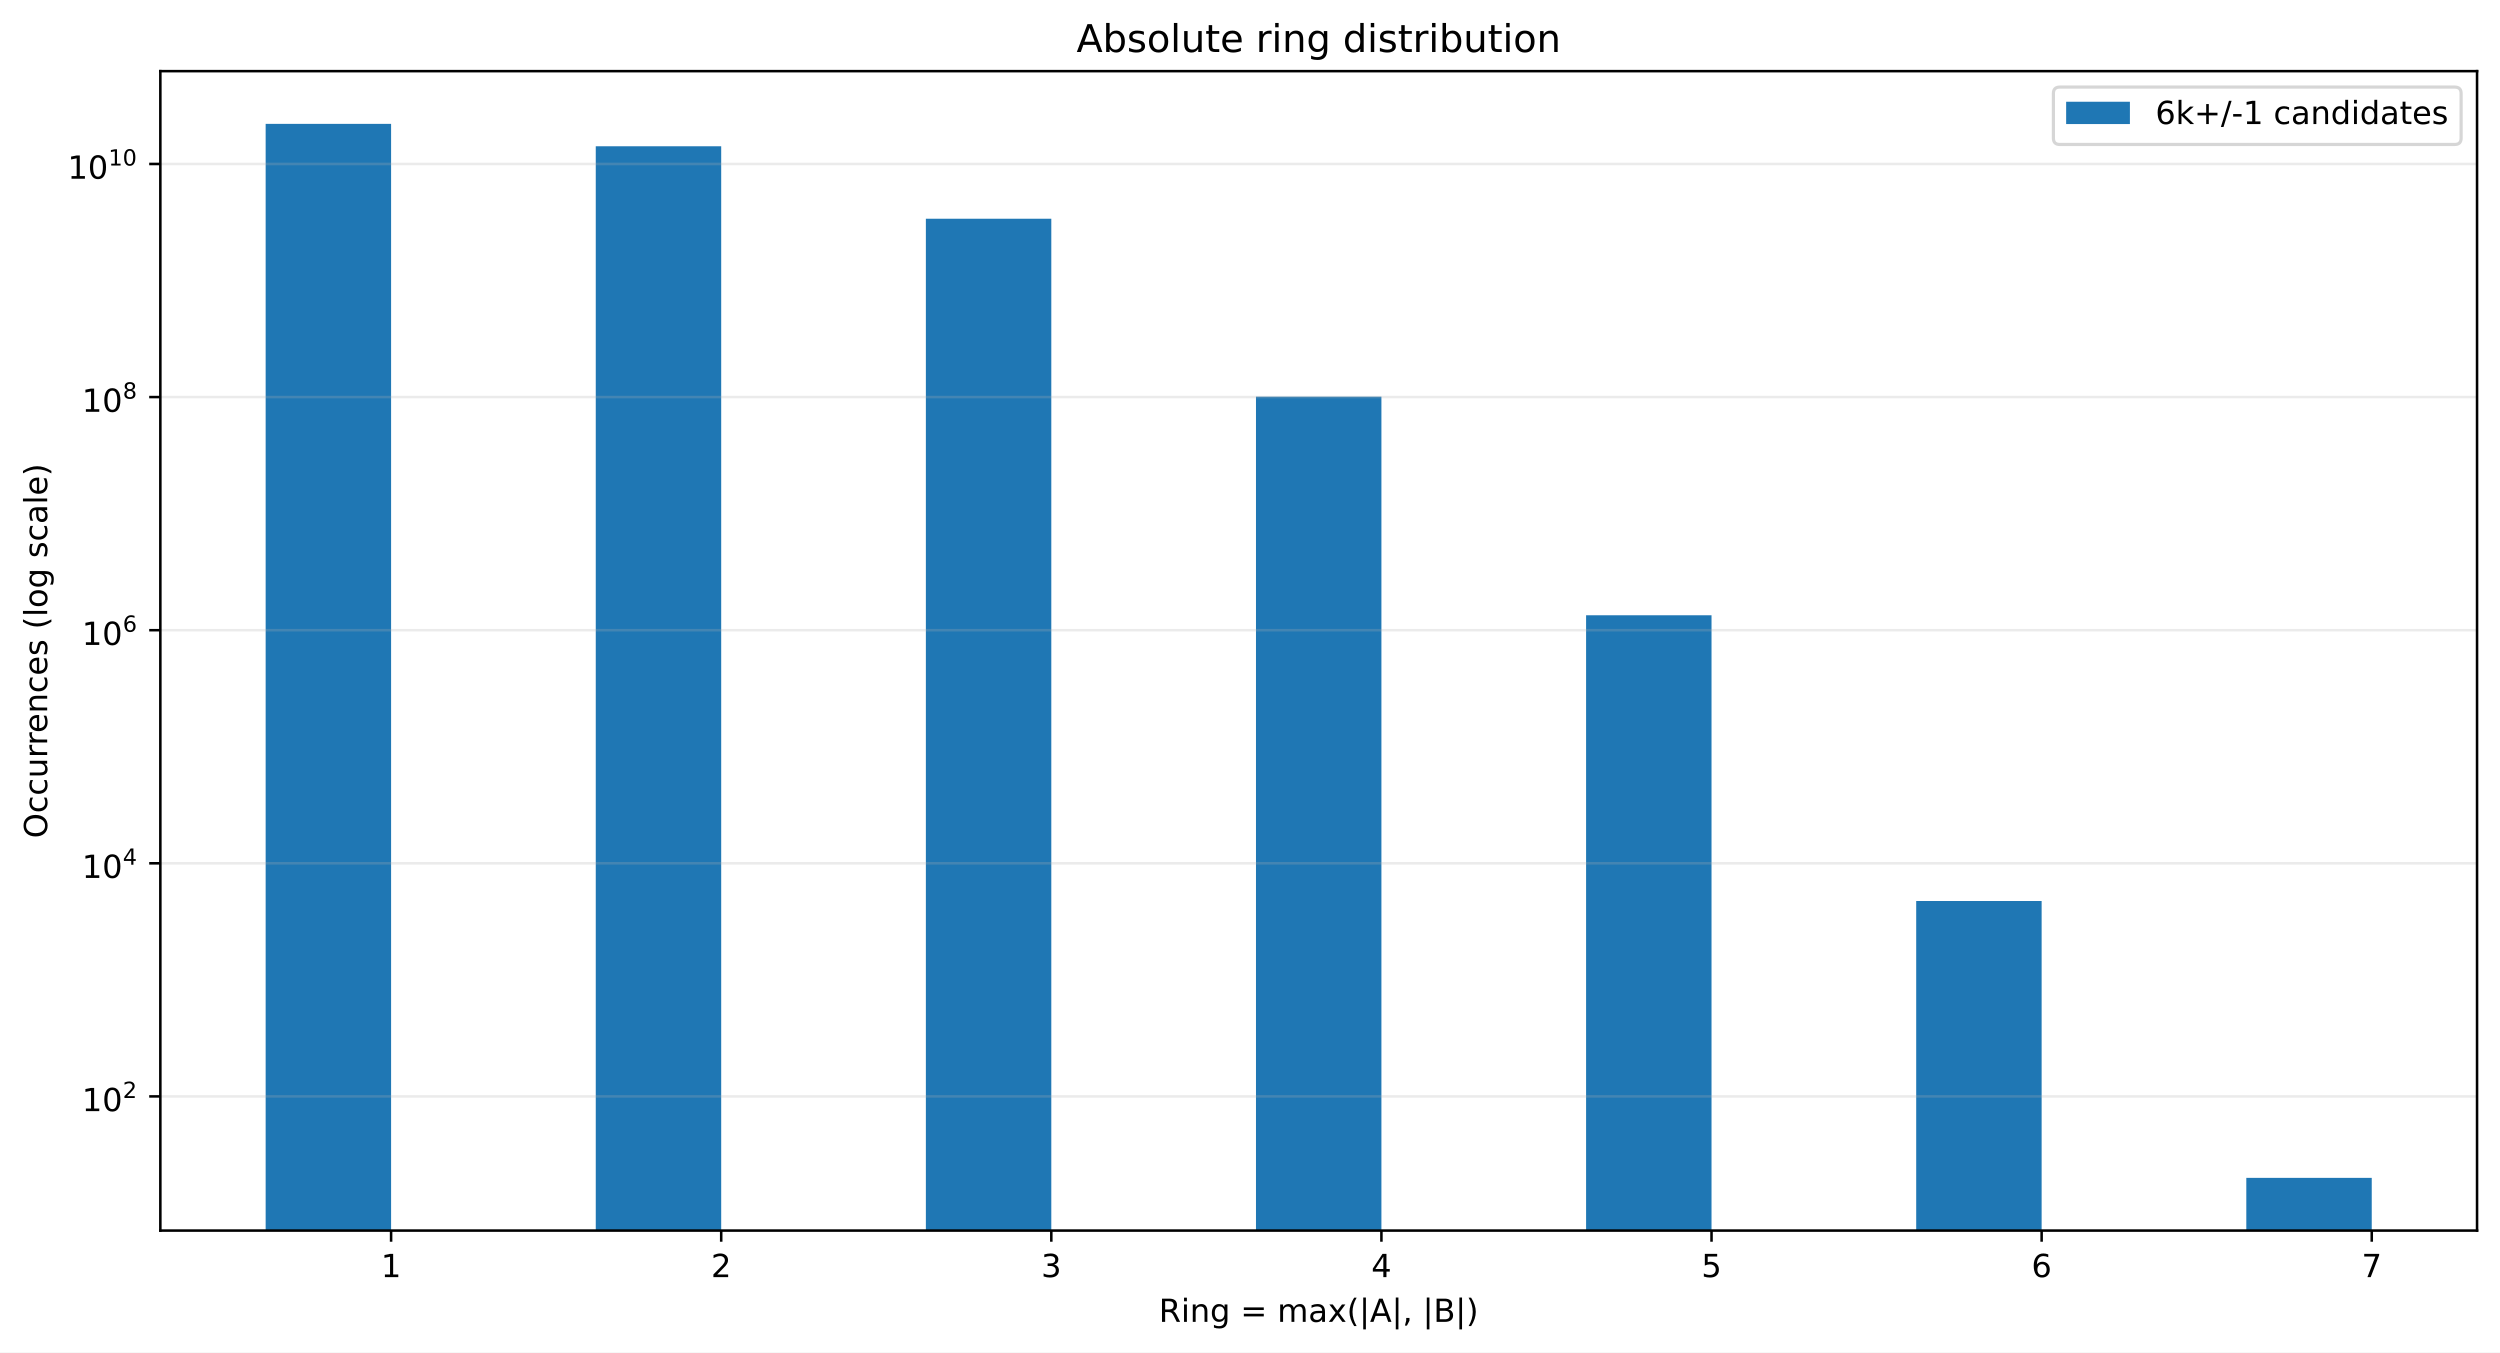
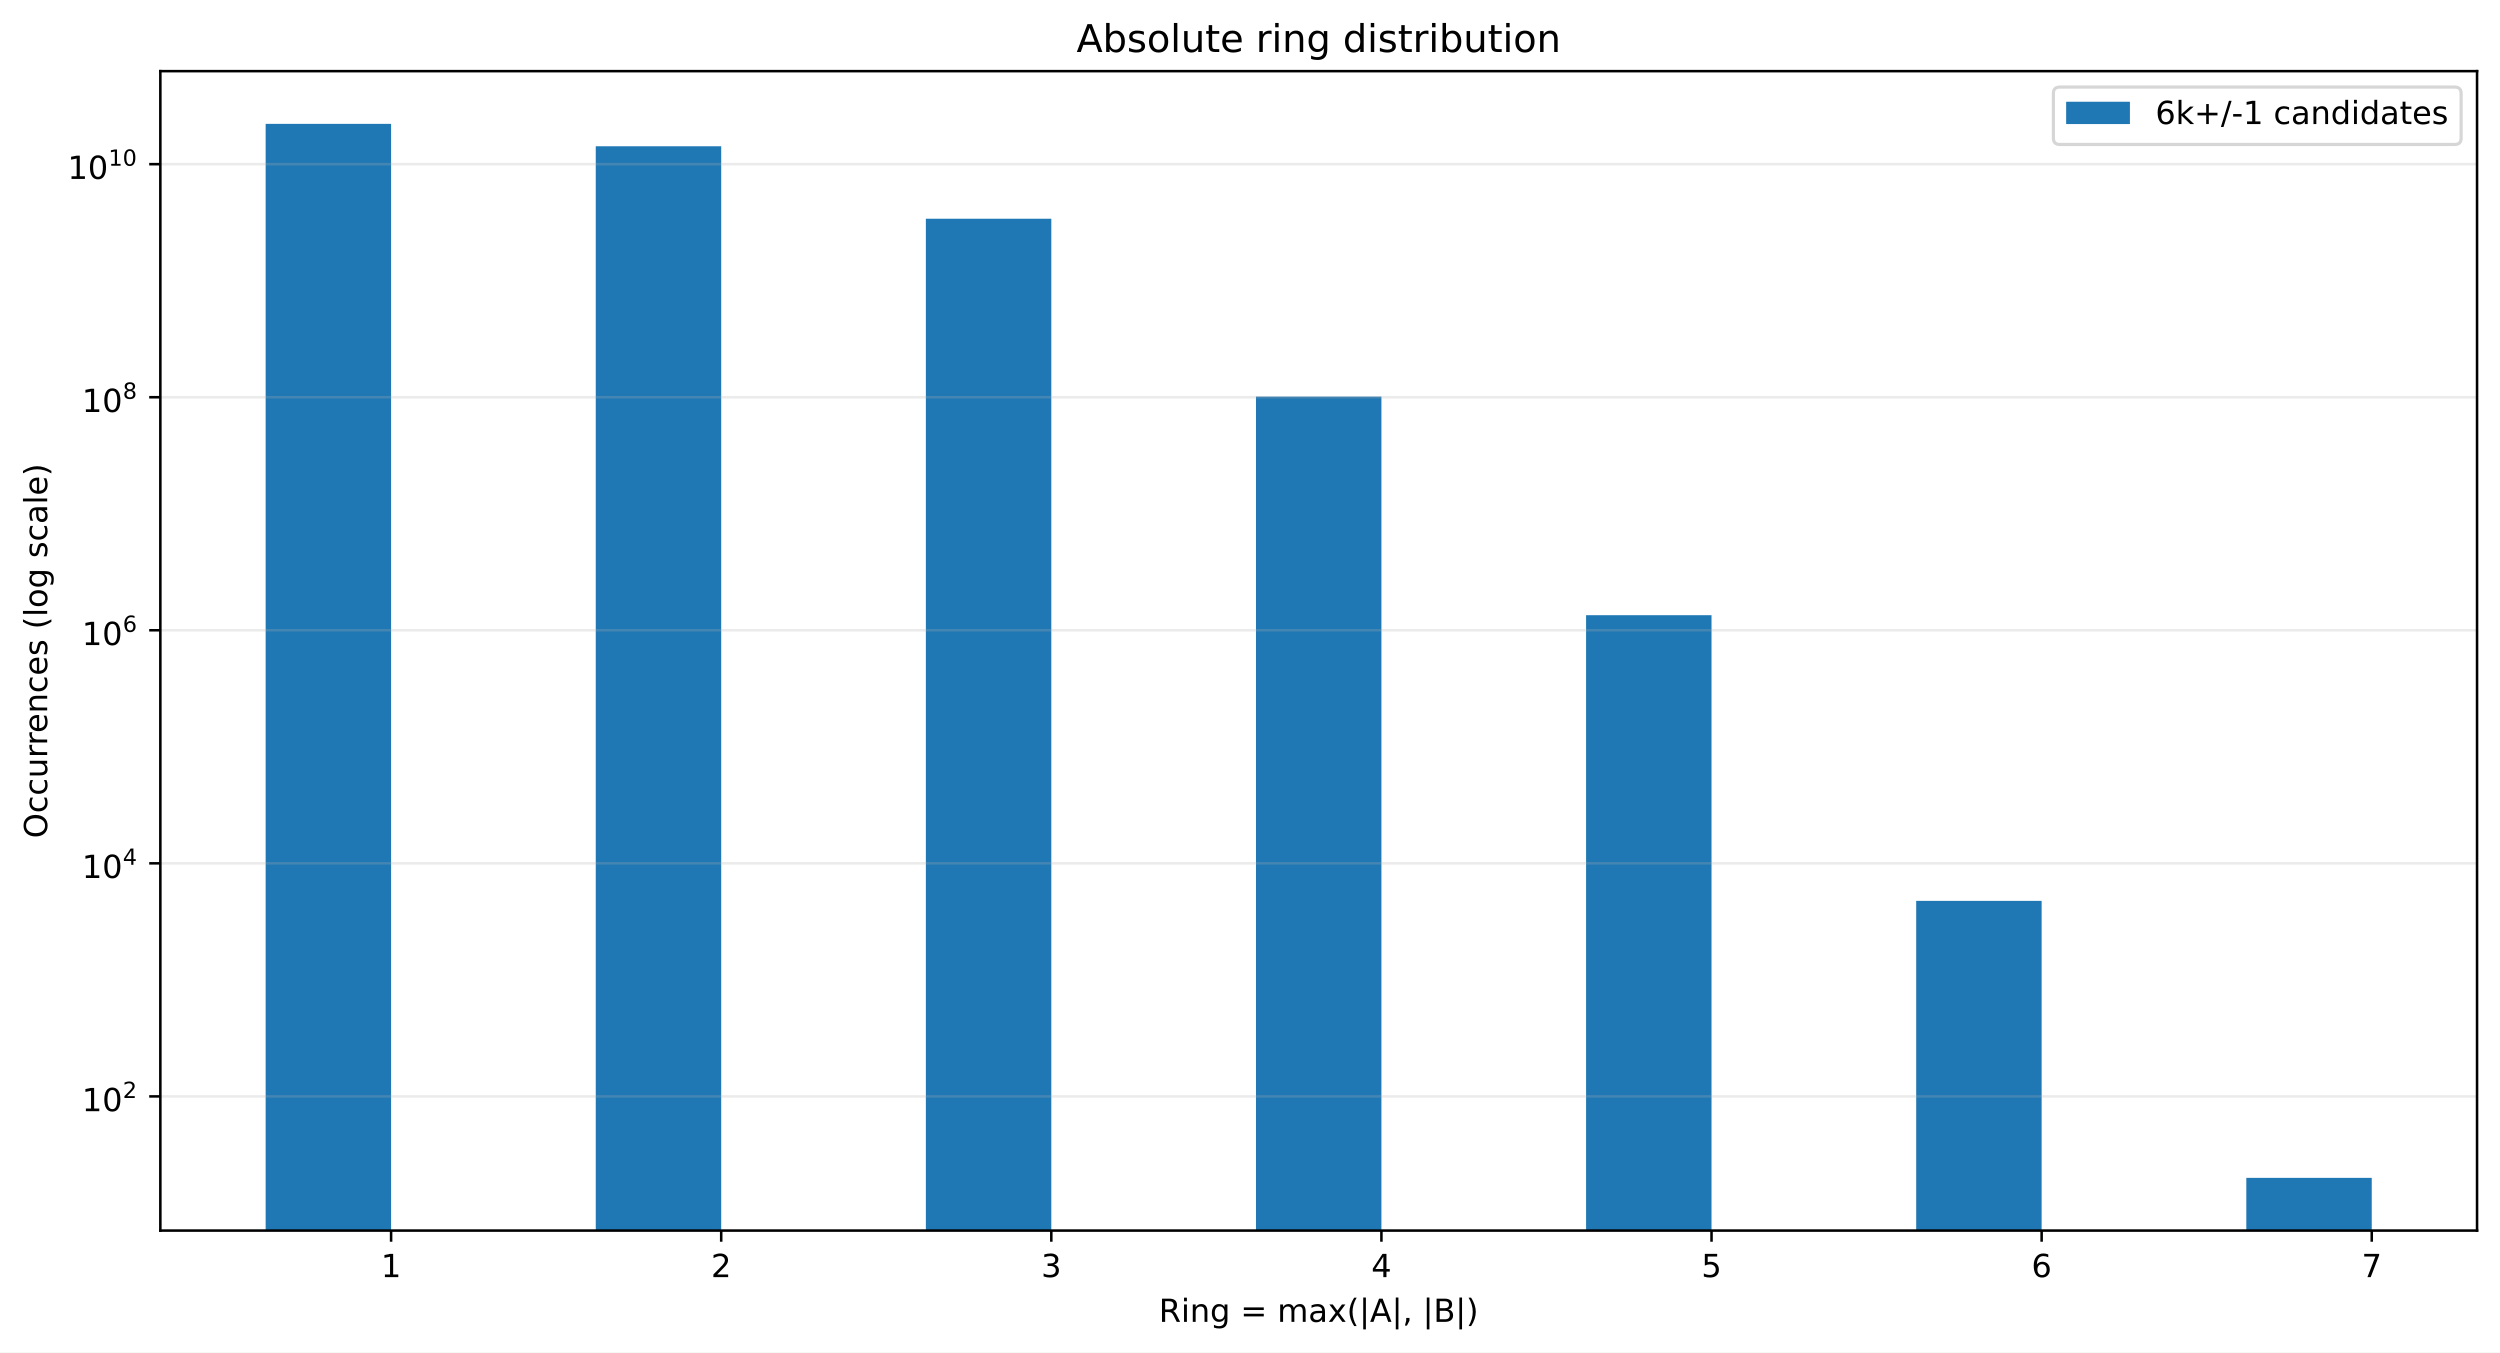
<svg xmlns="http://www.w3.org/2000/svg" xmlns:xlink="http://www.w3.org/1999/xlink" width="784.258pt" height="424.28pt" viewBox="0 0 784.258 424.28" version="1.1">
  <defs>
    <style type="text/css">*{stroke-linejoin: round; stroke-linecap: butt}</style>
  </defs>
  <g id="figure_1">
    <g id="patch_1">
      <path d="M 0 424.28  L 784.258 424.28  L 784.258 0  L 0 0  z " style="fill: #ffffff" />
    </g>
    <g id="axes_1">
      <g id="patch_2">
        <path d="M 50.301 386.036  L 777.058 386.036  L 777.058 22.318  L 50.301 22.318  z " style="fill: #ffffff" />
      </g>
      <g id="patch_3">
-         <path d="M 83.335 36980.617  L 122.687 36980.617  L 122.687 38.851  L 83.335 38.851  z " clip-path="url(#pf71e8b524e)" style="fill: #1f77b4" />
+         <path d="M 83.335 36973.563  L 122.687 36973.563  L 122.687 38.851  L 83.335 38.851  z " clip-path="url(#pd4659d66b7)" style="fill: #1f77b4" />
      </g>
      <g id="patch_4">
-         <path d="M 186.891 36980.617  L 226.243 36980.617  L 226.243 45.889  L 186.891 45.889  z " clip-path="url(#pf71e8b524e)" style="fill: #1f77b4" />
+         <path d="M 186.891 36973.563  L 226.243 36973.563  L 226.243 45.887  L 186.891 45.887  z " clip-path="url(#pd4659d66b7)" style="fill: #1f77b4" />
      </g>
      <g id="patch_5">
-         <path d="M 290.448 36980.617  L 329.799 36980.617  L 329.799 68.62  L 290.448 68.62  z " clip-path="url(#pf71e8b524e)" style="fill: #1f77b4" />
+         <path d="M 290.448 36973.563  L 329.799 36973.563  L 329.799 68.614  L 290.448 68.614  z " clip-path="url(#pd4659d66b7)" style="fill: #1f77b4" />
      </g>
      <g id="patch_6">
-         <path d="M 394.004 36980.617  L 433.355 36980.617  L 433.355 124.435  L 394.004 124.435  z " clip-path="url(#pf71e8b524e)" style="fill: #1f77b4" />
+         <path d="M 394.004 36973.563  L 433.355 36973.563  L 433.355 124.419  L 394.004 124.419  z " clip-path="url(#pd4659d66b7)" style="fill: #1f77b4" />
      </g>
      <g id="patch_7">
-         <path d="M 497.56 36980.617  L 536.912 36980.617  L 536.912 193.012  L 497.56 193.012  z " clip-path="url(#pf71e8b524e)" style="fill: #1f77b4" />
+         <path d="M 497.56 36973.563  L 536.912 36973.563  L 536.912 192.982  L 497.56 192.982  z " clip-path="url(#pd4659d66b7)" style="fill: #1f77b4" />
      </g>
      <g id="patch_8">
-         <path d="M 601.116 36980.617  L 640.468 36980.617  L 640.468 282.651  L 601.116 282.651  z " clip-path="url(#pf71e8b524e)" style="fill: #1f77b4" />
+         <path d="M 601.116 36973.563  L 640.468 36973.563  L 640.468 282.614  L 601.116 282.614  z " clip-path="url(#pd4659d66b7)" style="fill: #1f77b4" />
      </g>
      <g id="patch_9">
-         <path d="M 704.673 36980.617  L 744.024 36980.617  L 744.024 369.503  L 704.673 369.503  z " clip-path="url(#pf71e8b524e)" style="fill: #1f77b4" />
+         <path d="M 704.673 36973.563  L 744.024 36973.563  L 744.024 369.503  L 704.673 369.503  z " clip-path="url(#pd4659d66b7)" style="fill: #1f77b4" />
      </g>
      <g id="matplotlib.axis_1">
        <g id="xtick_1">
          <g id="line2d_1">
            <defs>
-               <path id="m86311d6f31" d="M 0 0  L 0 3.5  " style="stroke: #000000; stroke-width: 0.8" />
+               <path id="m1594e6c268" d="M 0 0  L 0 3.5  " style="stroke: #000000; stroke-width: 0.8" />
            </defs>
            <g>
-               <use xlink:href="#m86311d6f31" x="122.687" y="386.036" style="stroke: #000000; stroke-width: 0.8" />
+               <use xlink:href="#m1594e6c268" x="122.687" y="386.036" style="stroke: #000000; stroke-width: 0.8" />
            </g>
          </g>
          <g id="text_1">
            <g transform="translate(119.5053 400.6334) scale(0.1 -0.1)">
              <defs>
                <path id="DejaVuSans-14" d="M 794 531  L 1825 531  L 1825 4091  L 703 3866  L 703 4441  L 1819 4666  L 2450 4666  L 2450 531  L 3481 531  L 3481 0  L 794 0  L 794 531  z " transform="scale(0.015625)" />
              </defs>
              <use xlink:href="#DejaVuSans-14" />
            </g>
          </g>
        </g>
        <g id="xtick_2">
          <g id="line2d_2">
            <g>
-               <use xlink:href="#m86311d6f31" x="226.243" y="386.036" style="stroke: #000000; stroke-width: 0.8" />
+               <use xlink:href="#m1594e6c268" x="226.243" y="386.036" style="stroke: #000000; stroke-width: 0.8" />
            </g>
          </g>
          <g id="text_2">
            <g transform="translate(223.0616 400.6334) scale(0.1 -0.1)">
              <defs>
                <path id="DejaVuSans-15" d="M 1228 531  L 3431 531  L 3431 0  L 469 0  L 469 531  Q 828 903 1448 1529  Q 2069 2156 2228 2338  Q 2531 2678 2651 2914  Q 2772 3150 2772 3378  Q 2772 3750 2511 3984  Q 2250 4219 1831 4219  Q 1534 4219 1204 4116  Q 875 4013 500 3803  L 500 4441  Q 881 4594 1212 4672  Q 1544 4750 1819 4750  Q 2544 4750 2975 4387  Q 3406 4025 3406 3419  Q 3406 3131 3298 2873  Q 3191 2616 2906 2266  Q 2828 2175 2409 1742  Q 1991 1309 1228 531  z " transform="scale(0.015625)" />
              </defs>
              <use xlink:href="#DejaVuSans-15" />
            </g>
          </g>
        </g>
        <g id="xtick_3">
          <g id="line2d_3">
            <g>
-               <use xlink:href="#m86311d6f31" x="329.799" y="386.036" style="stroke: #000000; stroke-width: 0.8" />
+               <use xlink:href="#m1594e6c268" x="329.799" y="386.036" style="stroke: #000000; stroke-width: 0.8" />
            </g>
          </g>
          <g id="text_3">
            <g transform="translate(326.6178 400.6334) scale(0.1 -0.1)">
              <defs>
                <path id="DejaVuSans-16" d="M 2597 2516  Q 3050 2419 3304 2112  Q 3559 1806 3559 1356  Q 3559 666 3084 287  Q 2609 -91 1734 -91  Q 1441 -91 1130 -33  Q 819 25 488 141  L 488 750  Q 750 597 1062 519  Q 1375 441 1716 441  Q 2309 441 2620 675  Q 2931 909 2931 1356  Q 2931 1769 2642 2001  Q 2353 2234 1838 2234  L 1294 2234  L 1294 2753  L 1863 2753  Q 2328 2753 2575 2939  Q 2822 3125 2822 3475  Q 2822 3834 2567 4026  Q 2313 4219 1838 4219  Q 1578 4219 1281 4162  Q 984 4106 628 3988  L 628 4550  Q 988 4650 1302 4700  Q 1616 4750 1894 4750  Q 2613 4750 3031 4423  Q 3450 4097 3450 3541  Q 3450 3153 3228 2886  Q 3006 2619 2597 2516  z " transform="scale(0.015625)" />
              </defs>
              <use xlink:href="#DejaVuSans-16" />
            </g>
          </g>
        </g>
        <g id="xtick_4">
          <g id="line2d_4">
            <g>
-               <use xlink:href="#m86311d6f31" x="433.355" y="386.036" style="stroke: #000000; stroke-width: 0.8" />
+               <use xlink:href="#m1594e6c268" x="433.355" y="386.036" style="stroke: #000000; stroke-width: 0.8" />
            </g>
          </g>
          <g id="text_4">
            <g transform="translate(430.174 400.6334) scale(0.1 -0.1)">
              <defs>
                <path id="DejaVuSans-17" d="M 2419 4116  L 825 1625  L 2419 1625  L 2419 4116  z M 2253 4666  L 3047 4666  L 3047 1625  L 3713 1625  L 3713 1100  L 3047 1100  L 3047 0  L 2419 0  L 2419 1100  L 313 1100  L 313 1709  L 2253 4666  z " transform="scale(0.015625)" />
              </defs>
              <use xlink:href="#DejaVuSans-17" />
            </g>
          </g>
        </g>
        <g id="xtick_5">
          <g id="line2d_5">
            <g>
-               <use xlink:href="#m86311d6f31" x="536.912" y="386.036" style="stroke: #000000; stroke-width: 0.8" />
+               <use xlink:href="#m1594e6c268" x="536.912" y="386.036" style="stroke: #000000; stroke-width: 0.8" />
            </g>
          </g>
          <g id="text_5">
            <g transform="translate(533.7303 400.6334) scale(0.1 -0.1)">
              <defs>
                <path id="DejaVuSans-18" d="M 691 4666  L 3169 4666  L 3169 4134  L 1269 4134  L 1269 2991  Q 1406 3038 1543 3061  Q 1681 3084 1819 3084  Q 2600 3084 3056 2656  Q 3513 2228 3513 1497  Q 3513 744 3044 326  Q 2575 -91 1722 -91  Q 1428 -91 1123 -41  Q 819 9 494 109  L 494 744  Q 775 591 1075 516  Q 1375 441 1709 441  Q 2250 441 2565 725  Q 2881 1009 2881 1497  Q 2881 1984 2565 2268  Q 2250 2553 1709 2553  Q 1456 2553 1204 2497  Q 953 2441 691 2322  L 691 4666  z " transform="scale(0.015625)" />
              </defs>
              <use xlink:href="#DejaVuSans-18" />
            </g>
          </g>
        </g>
        <g id="xtick_6">
          <g id="line2d_6">
            <g>
-               <use xlink:href="#m86311d6f31" x="640.468" y="386.036" style="stroke: #000000; stroke-width: 0.8" />
+               <use xlink:href="#m1594e6c268" x="640.468" y="386.036" style="stroke: #000000; stroke-width: 0.8" />
            </g>
          </g>
          <g id="text_6">
            <g transform="translate(637.2865 400.6334) scale(0.1 -0.1)">
              <defs>
                <path id="DejaVuSans-19" d="M 2113 2584  Q 1688 2584 1439 2293  Q 1191 2003 1191 1497  Q 1191 994 1439 701  Q 1688 409 2113 409  Q 2538 409 2786 701  Q 3034 994 3034 1497  Q 3034 2003 2786 2293  Q 2538 2584 2113 2584  z M 3366 4563  L 3366 3988  Q 3128 4100 2886 4159  Q 2644 4219 2406 4219  Q 1781 4219 1451 3797  Q 1122 3375 1075 2522  Q 1259 2794 1537 2939  Q 1816 3084 2150 3084  Q 2853 3084 3261 2657  Q 3669 2231 3669 1497  Q 3669 778 3244 343  Q 2819 -91 2113 -91  Q 1303 -91 875 529  Q 447 1150 447 2328  Q 447 3434 972 4092  Q 1497 4750 2381 4750  Q 2619 4750 2861 4703  Q 3103 4656 3366 4563  z " transform="scale(0.015625)" />
              </defs>
              <use xlink:href="#DejaVuSans-19" />
            </g>
          </g>
        </g>
        <g id="xtick_7">
          <g id="line2d_7">
            <g>
-               <use xlink:href="#m86311d6f31" x="744.024" y="386.036" style="stroke: #000000; stroke-width: 0.8" />
+               <use xlink:href="#m1594e6c268" x="744.024" y="386.036" style="stroke: #000000; stroke-width: 0.8" />
            </g>
          </g>
          <g id="text_7">
            <g transform="translate(740.8427 400.6334) scale(0.1 -0.1)">
              <defs>
                <path id="DejaVuSans-1a" d="M 525 4666  L 3525 4666  L 3525 4397  L 1831 0  L 1172 0  L 2766 4134  L 525 4134  L 525 4666  z " transform="scale(0.015625)" />
              </defs>
              <use xlink:href="#DejaVuSans-1a" />
            </g>
          </g>
        </g>
        <g id="text_8">
          <g transform="translate(363.5437 414.678) scale(0.1 -0.1)">
            <defs>
              <path id="DejaVuSans-35" d="M 2841 2188  Q 3044 2119 3236 1894  Q 3428 1669 3622 1275  L 4263 0  L 3584 0  L 2988 1197  Q 2756 1666 2539 1819  Q 2322 1972 1947 1972  L 1259 1972  L 1259 0  L 628 0  L 628 4666  L 2053 4666  Q 2853 4666 3247 4331  Q 3641 3997 3641 3322  Q 3641 2881 3436 2590  Q 3231 2300 2841 2188  z M 1259 4147  L 1259 2491  L 2053 2491  Q 2509 2491 2742 2702  Q 2975 2913 2975 3322  Q 2975 3731 2742 3939  Q 2509 4147 2053 4147  L 1259 4147  z " transform="scale(0.015625)" />
              <path id="DejaVuSans-4c" d="M 603 3500  L 1178 3500  L 1178 0  L 603 0  L 603 3500  z M 603 4863  L 1178 4863  L 1178 4134  L 603 4134  L 603 4863  z " transform="scale(0.015625)" />
              <path id="DejaVuSans-51" d="M 3513 2113  L 3513 0  L 2938 0  L 2938 2094  Q 2938 2591 2744 2837  Q 2550 3084 2163 3084  Q 1697 3084 1428 2787  Q 1159 2491 1159 1978  L 1159 0  L 581 0  L 581 3500  L 1159 3500  L 1159 2956  Q 1366 3272 1645 3428  Q 1925 3584 2291 3584  Q 2894 3584 3203 3211  Q 3513 2838 3513 2113  z " transform="scale(0.015625)" />
              <path id="DejaVuSans-4a" d="M 2906 1791  Q 2906 2416 2648 2759  Q 2391 3103 1925 3103  Q 1463 3103 1205 2759  Q 947 2416 947 1791  Q 947 1169 1205 825  Q 1463 481 1925 481  Q 2391 481 2648 825  Q 2906 1169 2906 1791  z M 3481 434  Q 3481 -459 3084 -895  Q 2688 -1331 1869 -1331  Q 1566 -1331 1297 -1286  Q 1028 -1241 775 -1147  L 775 -588  Q 1028 -725 1275 -790  Q 1522 -856 1778 -856  Q 2344 -856 2625 -561  Q 2906 -266 2906 331  L 2906 616  Q 2728 306 2450 153  Q 2172 0 1784 0  Q 1141 0 747 490  Q 353 981 353 1791  Q 353 2603 747 3093  Q 1141 3584 1784 3584  Q 2172 3584 2450 3431  Q 2728 3278 2906 2969  L 2906 3500  L 3481 3500  L 3481 434  z " transform="scale(0.015625)" />
              <path id="DejaVuSans-3" transform="scale(0.015625)" />
              <path id="DejaVuSans-20" d="M 678 2906  L 4684 2906  L 4684 2381  L 678 2381  L 678 2906  z M 678 1631  L 4684 1631  L 4684 1100  L 678 1100  L 678 1631  z " transform="scale(0.015625)" />
              <path id="DejaVuSans-50" d="M 3328 2828  Q 3544 3216 3844 3400  Q 4144 3584 4550 3584  Q 5097 3584 5394 3201  Q 5691 2819 5691 2113  L 5691 0  L 5113 0  L 5113 2094  Q 5113 2597 4934 2840  Q 4756 3084 4391 3084  Q 3944 3084 3684 2787  Q 3425 2491 3425 1978  L 3425 0  L 2847 0  L 2847 2094  Q 2847 2600 2669 2842  Q 2491 3084 2119 3084  Q 1678 3084 1418 2786  Q 1159 2488 1159 1978  L 1159 0  L 581 0  L 581 3500  L 1159 3500  L 1159 2956  Q 1356 3278 1631 3431  Q 1906 3584 2284 3584  Q 2666 3584 2933 3390  Q 3200 3197 3328 2828  z " transform="scale(0.015625)" />
              <path id="DejaVuSans-44" d="M 2194 1759  Q 1497 1759 1228 1600  Q 959 1441 959 1056  Q 959 750 1161 570  Q 1363 391 1709 391  Q 2188 391 2477 730  Q 2766 1069 2766 1631  L 2766 1759  L 2194 1759  z M 3341 1997  L 3341 0  L 2766 0  L 2766 531  Q 2569 213 2275 61  Q 1981 -91 1556 -91  Q 1019 -91 701 211  Q 384 513 384 1019  Q 384 1609 779 1909  Q 1175 2209 1959 2209  L 2766 2209  L 2766 2266  Q 2766 2663 2505 2880  Q 2244 3097 1772 3097  Q 1472 3097 1187 3025  Q 903 2953 641 2809  L 641 3341  Q 956 3463 1253 3523  Q 1550 3584 1831 3584  Q 2591 3584 2966 3190  Q 3341 2797 3341 1997  z " transform="scale(0.015625)" />
              <path id="DejaVuSans-5b" d="M 3513 3500  L 2247 1797  L 3578 0  L 2900 0  L 1881 1375  L 863 0  L 184 0  L 1544 1831  L 300 3500  L 978 3500  L 1906 2253  L 2834 3500  L 3513 3500  z " transform="scale(0.015625)" />
              <path id="DejaVuSans-b" d="M 1984 4856  Q 1566 4138 1362 3434  Q 1159 2731 1159 2009  Q 1159 1288 1364 580  Q 1569 -128 1984 -844  L 1484 -844  Q 1016 -109 783 600  Q 550 1309 550 2009  Q 550 2706 781 3412  Q 1013 4119 1484 4856  L 1984 4856  z " transform="scale(0.015625)" />
              <path id="DejaVuSans-5f" d="M 1344 4891  L 1344 -1509  L 813 -1509  L 813 4891  L 1344 4891  z " transform="scale(0.015625)" />
              <path id="DejaVuSans-24" d="M 2188 4044  L 1331 1722  L 3047 1722  L 2188 4044  z M 1831 4666  L 2547 4666  L 4325 0  L 3669 0  L 3244 1197  L 1141 1197  L 716 0  L 50 0  L 1831 4666  z " transform="scale(0.015625)" />
              <path id="DejaVuSans-f" d="M 750 794  L 1409 794  L 1409 256  L 897 -744  L 494 -744  L 750 256  L 750 794  z " transform="scale(0.015625)" />
              <path id="DejaVuSans-25" d="M 1259 2228  L 1259 519  L 2272 519  Q 2781 519 3026 730  Q 3272 941 3272 1375  Q 3272 1813 3026 2020  Q 2781 2228 2272 2228  L 1259 2228  z M 1259 4147  L 1259 2741  L 2194 2741  Q 2656 2741 2882 2914  Q 3109 3088 3109 3444  Q 3109 3797 2882 3972  Q 2656 4147 2194 4147  L 1259 4147  z M 628 4666  L 2241 4666  Q 2963 4666 3353 4366  Q 3744 4066 3744 3513  Q 3744 3084 3544 2831  Q 3344 2578 2956 2516  Q 3422 2416 3680 2098  Q 3938 1781 3938 1306  Q 3938 681 3513 340  Q 3088 0 2303 0  L 628 0  L 628 4666  z " transform="scale(0.015625)" />
              <path id="DejaVuSans-c" d="M 513 4856  L 1013 4856  Q 1481 4119 1714 3412  Q 1947 2706 1947 2009  Q 1947 1309 1714 600  Q 1481 -109 1013 -844  L 513 -844  Q 928 -128 1133 580  Q 1338 1288 1338 2009  Q 1338 2731 1133 3434  Q 928 4138 513 4856  z " transform="scale(0.015625)" />
            </defs>
            <use xlink:href="#DejaVuSans-35" />
            <use xlink:href="#DejaVuSans-4c" transform="translate(69.48438 0)" />
            <use xlink:href="#DejaVuSans-51" transform="translate(97.26562 0)" />
            <use xlink:href="#DejaVuSans-4a" transform="translate(160.6406 0)" />
            <use xlink:href="#DejaVuSans-3" transform="translate(224.125 0)" />
            <use xlink:href="#DejaVuSans-20" transform="translate(255.9062 0)" />
            <use xlink:href="#DejaVuSans-3" transform="translate(339.7031 0)" />
            <use xlink:href="#DejaVuSans-50" transform="translate(371.4844 0)" />
            <use xlink:href="#DejaVuSans-44" transform="translate(468.8906 0)" />
            <use xlink:href="#DejaVuSans-5b" transform="translate(530.1719 0)" />
            <use xlink:href="#DejaVuSans-b" transform="translate(589.3594 0)" />
            <use xlink:href="#DejaVuSans-5f" transform="translate(628.375 0)" />
            <use xlink:href="#DejaVuSans-24" transform="translate(662.0625 0)" />
            <use xlink:href="#DejaVuSans-5f" transform="translate(730.4688 0)" />
            <use xlink:href="#DejaVuSans-f" transform="translate(764.1562 0)" />
            <use xlink:href="#DejaVuSans-3" transform="translate(795.9375 0)" />
            <use xlink:href="#DejaVuSans-5f" transform="translate(827.7188 0)" />
            <use xlink:href="#DejaVuSans-25" transform="translate(861.4062 0)" />
            <use xlink:href="#DejaVuSans-5f" transform="translate(930.0156 0)" />
            <use xlink:href="#DejaVuSans-c" transform="translate(963.7031 0)" />
          </g>
        </g>
      </g>
      <g id="matplotlib.axis_2">
        <g id="ytick_1">
          <g id="line2d_8">
-             <path d="M 50.301 343.946  L 777.058 343.946  " clip-path="url(#pf71e8b524e)" style="fill: none; stroke: #b0b0b0; stroke-opacity: 0.25; stroke-width: 0.8; stroke-linecap: square" />
+             <path d="M 50.301 343.951  L 777.058 343.951  " clip-path="url(#pd4659d66b7)" style="fill: none; stroke: #b0b0b0; stroke-opacity: 0.25; stroke-width: 0.8; stroke-linecap: square" />
          </g>
          <g id="line2d_9">
            <defs>
-               <path id="mdab4d9c157" d="M 0 0  L -3.5 0  " style="stroke: #000000; stroke-width: 0.8" />
+               <path id="m9b6a02bb82" d="M 0 0  L -3.5 0  " style="stroke: #000000; stroke-width: 0.8" />
            </defs>
            <g>
-               <use xlink:href="#mdab4d9c157" x="50.301" y="343.946" style="stroke: #000000; stroke-width: 0.8" />
+               <use xlink:href="#m9b6a02bb82" x="50.301" y="343.951" style="stroke: #000000; stroke-width: 0.8" />
            </g>
          </g>
          <g id="text_9">
-             <g transform="translate(25.70078 348.6463) scale(0.1 -0.1)">
+             <g transform="translate(25.70078 348.6513) scale(0.1 -0.1)">
              <defs>
                <path id="DejaVuSans-13" d="M 2034 4250  Q 1547 4250 1301 3770  Q 1056 3291 1056 2328  Q 1056 1369 1301 889  Q 1547 409 2034 409  Q 2525 409 2770 889  Q 3016 1369 3016 2328  Q 3016 3291 2770 3770  Q 2525 4250 2034 4250  z M 2034 4750  Q 2819 4750 3233 4129  Q 3647 3509 3647 2328  Q 3647 1150 3233 529  Q 2819 -91 2034 -91  Q 1250 -91 836 529  Q 422 1150 422 2328  Q 422 3509 836 4129  Q 1250 4750 2034 4750  z " transform="scale(0.015625)" />
              </defs>
              <use xlink:href="#DejaVuSans-14" transform="translate(0 0.746875)" />
              <use xlink:href="#DejaVuSans-13" transform="translate(63.62305 0.746875)" />
              <use xlink:href="#DejaVuSans-15" transform="translate(128.2031 42.04688) scale(0.7)" />
            </g>
          </g>
        </g>
        <g id="ytick_2">
          <g id="line2d_10">
-             <path d="M 50.301 270.819  L 777.058 270.819  " clip-path="url(#pf71e8b524e)" style="fill: none; stroke: #b0b0b0; stroke-opacity: 0.25; stroke-width: 0.8; stroke-linecap: square" />
+             <path d="M 50.301 270.838  L 777.058 270.838  " clip-path="url(#pd4659d66b7)" style="fill: none; stroke: #b0b0b0; stroke-opacity: 0.25; stroke-width: 0.8; stroke-linecap: square" />
          </g>
          <g id="line2d_11">
            <g>
-               <use xlink:href="#mdab4d9c157" x="50.301" y="270.819" style="stroke: #000000; stroke-width: 0.8" />
+               <use xlink:href="#m9b6a02bb82" x="50.301" y="270.838" style="stroke: #000000; stroke-width: 0.8" />
            </g>
          </g>
          <g id="text_10">
-             <g transform="translate(25.70078 275.4693) scale(0.1 -0.1)">
+             <g transform="translate(25.70078 275.4883) scale(0.1 -0.1)">
              <use xlink:href="#DejaVuSans-14" transform="translate(0 0.665625)" />
              <use xlink:href="#DejaVuSans-13" transform="translate(63.62305 0.665625)" />
              <use xlink:href="#DejaVuSans-17" transform="translate(128.2031 41.96563) scale(0.7)" />
            </g>
          </g>
        </g>
        <g id="ytick_3">
          <g id="line2d_12">
-             <path d="M 50.301 197.692  L 777.058 197.692  " clip-path="url(#pf71e8b524e)" style="fill: none; stroke: #b0b0b0; stroke-opacity: 0.25; stroke-width: 0.8; stroke-linecap: square" />
+             <path d="M 50.301 197.725  L 777.058 197.725  " clip-path="url(#pd4659d66b7)" style="fill: none; stroke: #b0b0b0; stroke-opacity: 0.25; stroke-width: 0.8; stroke-linecap: square" />
          </g>
          <g id="line2d_13">
            <g>
-               <use xlink:href="#mdab4d9c157" x="50.301" y="197.692" style="stroke: #000000; stroke-width: 0.8" />
+               <use xlink:href="#m9b6a02bb82" x="50.301" y="197.725" style="stroke: #000000; stroke-width: 0.8" />
            </g>
          </g>
          <g id="text_11">
-             <g transform="translate(25.70078 202.3922) scale(0.1 -0.1)">
+             <g transform="translate(25.70078 202.4253) scale(0.1 -0.1)">
              <use xlink:href="#DejaVuSans-14" transform="translate(0 0.746875)" />
              <use xlink:href="#DejaVuSans-13" transform="translate(63.62305 0.746875)" />
              <use xlink:href="#DejaVuSans-19" transform="translate(128.2031 42.04688) scale(0.7)" />
            </g>
          </g>
        </g>
        <g id="ytick_4">
          <g id="line2d_14">
-             <path d="M 50.301 124.565  L 777.058 124.565  " clip-path="url(#pf71e8b524e)" style="fill: none; stroke: #b0b0b0; stroke-opacity: 0.25; stroke-width: 0.8; stroke-linecap: square" />
+             <path d="M 50.301 124.612  L 777.058 124.612  " clip-path="url(#pd4659d66b7)" style="fill: none; stroke: #b0b0b0; stroke-opacity: 0.25; stroke-width: 0.8; stroke-linecap: square" />
          </g>
          <g id="line2d_15">
            <g>
-               <use xlink:href="#mdab4d9c157" x="50.301" y="124.565" style="stroke: #000000; stroke-width: 0.8" />
+               <use xlink:href="#m9b6a02bb82" x="50.301" y="124.612" style="stroke: #000000; stroke-width: 0.8" />
            </g>
          </g>
          <g id="text_12">
-             <g transform="translate(25.70078 129.2651) scale(0.1 -0.1)">
+             <g transform="translate(25.70078 129.3123) scale(0.1 -0.1)">
              <defs>
                <path id="DejaVuSans-1b" d="M 2034 2216  Q 1584 2216 1326 1975  Q 1069 1734 1069 1313  Q 1069 891 1326 650  Q 1584 409 2034 409  Q 2484 409 2743 651  Q 3003 894 3003 1313  Q 3003 1734 2745 1975  Q 2488 2216 2034 2216  z M 1403 2484  Q 997 2584 770 2862  Q 544 3141 544 3541  Q 544 4100 942 4425  Q 1341 4750 2034 4750  Q 2731 4750 3128 4425  Q 3525 4100 3525 3541  Q 3525 3141 3298 2862  Q 3072 2584 2669 2484  Q 3125 2378 3379 2068  Q 3634 1759 3634 1313  Q 3634 634 3220 271  Q 2806 -91 2034 -91  Q 1263 -91 848 271  Q 434 634 434 1313  Q 434 1759 690 2068  Q 947 2378 1403 2484  z M 1172 3481  Q 1172 3119 1398 2916  Q 1625 2713 2034 2713  Q 2441 2713 2670 2916  Q 2900 3119 2900 3481  Q 2900 3844 2670 4047  Q 2441 4250 2034 4250  Q 1625 4250 1398 4047  Q 1172 3844 1172 3481  z " transform="scale(0.015625)" />
              </defs>
              <use xlink:href="#DejaVuSans-14" transform="translate(0 0.746875)" />
              <use xlink:href="#DejaVuSans-13" transform="translate(63.62305 0.746875)" />
              <use xlink:href="#DejaVuSans-1b" transform="translate(128.2031 42.04688) scale(0.7)" />
            </g>
          </g>
        </g>
        <g id="ytick_5">
          <g id="line2d_16">
-             <path d="M 50.301 51.438  L 777.058 51.438  " clip-path="url(#pf71e8b524e)" style="fill: none; stroke: #b0b0b0; stroke-opacity: 0.25; stroke-width: 0.8; stroke-linecap: square" />
+             <path d="M 50.301 51.499  L 777.058 51.499  " clip-path="url(#pd4659d66b7)" style="fill: none; stroke: #b0b0b0; stroke-opacity: 0.25; stroke-width: 0.8; stroke-linecap: square" />
          </g>
          <g id="line2d_17">
            <g>
-               <use xlink:href="#mdab4d9c157" x="50.301" y="51.438" style="stroke: #000000; stroke-width: 0.8" />
+               <use xlink:href="#m9b6a02bb82" x="50.301" y="51.499" style="stroke: #000000; stroke-width: 0.8" />
            </g>
          </g>
          <g id="text_13">
-             <g transform="translate(21.20078 56.13799) scale(0.1 -0.1)">
+             <g transform="translate(21.20078 56.19927) scale(0.1 -0.1)">
              <use xlink:href="#DejaVuSans-14" transform="translate(0 0.746875)" />
              <use xlink:href="#DejaVuSans-13" transform="translate(63.62305 0.746875)" />
              <use xlink:href="#DejaVuSans-14" transform="translate(128.2031 42.04688) scale(0.7)" />
              <use xlink:href="#DejaVuSans-13" transform="translate(172.7393 42.04688) scale(0.7)" />
            </g>
          </g>
        </g>
        <g id="text_14">
          <g transform="translate(14.79844 262.9551) rotate(-90) scale(0.1 -0.1)">
            <defs>
              <path id="DejaVuSans-32" d="M 2522 4238  Q 1834 4238 1429 3725  Q 1025 3213 1025 2328  Q 1025 1447 1429 934  Q 1834 422 2522 422  Q 3209 422 3611 934  Q 4013 1447 4013 2328  Q 4013 3213 3611 3725  Q 3209 4238 2522 4238  z M 2522 4750  Q 3503 4750 4090 4092  Q 4678 3434 4678 2328  Q 4678 1225 4090 567  Q 3503 -91 2522 -91  Q 1538 -91 948 565  Q 359 1222 359 2328  Q 359 3434 948 4092  Q 1538 4750 2522 4750  z " transform="scale(0.015625)" />
              <path id="DejaVuSans-46" d="M 3122 3366  L 3122 2828  Q 2878 2963 2633 3030  Q 2388 3097 2138 3097  Q 1578 3097 1268 2742  Q 959 2388 959 1747  Q 959 1106 1268 751  Q 1578 397 2138 397  Q 2388 397 2633 464  Q 2878 531 3122 666  L 3122 134  Q 2881 22 2623 -34  Q 2366 -91 2075 -91  Q 1284 -91 818 406  Q 353 903 353 1747  Q 353 2603 823 3093  Q 1294 3584 2113 3584  Q 2378 3584 2631 3529  Q 2884 3475 3122 3366  z " transform="scale(0.015625)" />
              <path id="DejaVuSans-58" d="M 544 1381  L 544 3500  L 1119 3500  L 1119 1403  Q 1119 906 1312 657  Q 1506 409 1894 409  Q 2359 409 2629 706  Q 2900 1003 2900 1516  L 2900 3500  L 3475 3500  L 3475 0  L 2900 0  L 2900 538  Q 2691 219 2414 64  Q 2138 -91 1772 -91  Q 1169 -91 856 284  Q 544 659 544 1381  z M 1991 3584  L 1991 3584  z " transform="scale(0.015625)" />
              <path id="DejaVuSans-55" d="M 2631 2963  Q 2534 3019 2420 3045  Q 2306 3072 2169 3072  Q 1681 3072 1420 2755  Q 1159 2438 1159 1844  L 1159 0  L 581 0  L 581 3500  L 1159 3500  L 1159 2956  Q 1341 3275 1631 3429  Q 1922 3584 2338 3584  Q 2397 3584 2469 3576  Q 2541 3569 2628 3553  L 2631 2963  z " transform="scale(0.015625)" />
              <path id="DejaVuSans-48" d="M 3597 1894  L 3597 1613  L 953 1613  Q 991 1019 1311 708  Q 1631 397 2203 397  Q 2534 397 2845 478  Q 3156 559 3463 722  L 3463 178  Q 3153 47 2828 -22  Q 2503 -91 2169 -91  Q 1331 -91 842 396  Q 353 884 353 1716  Q 353 2575 817 3079  Q 1281 3584 2069 3584  Q 2775 3584 3186 3129  Q 3597 2675 3597 1894  z M 3022 2063  Q 3016 2534 2758 2815  Q 2500 3097 2075 3097  Q 1594 3097 1305 2825  Q 1016 2553 972 2059  L 3022 2063  z " transform="scale(0.015625)" />
              <path id="DejaVuSans-56" d="M 2834 3397  L 2834 2853  Q 2591 2978 2328 3040  Q 2066 3103 1784 3103  Q 1356 3103 1142 2972  Q 928 2841 928 2578  Q 928 2378 1081 2264  Q 1234 2150 1697 2047  L 1894 2003  Q 2506 1872 2764 1633  Q 3022 1394 3022 966  Q 3022 478 2636 193  Q 2250 -91 1575 -91  Q 1294 -91 989 -36  Q 684 19 347 128  L 347 722  Q 666 556 975 473  Q 1284 391 1588 391  Q 1994 391 2212 530  Q 2431 669 2431 922  Q 2431 1156 2273 1281  Q 2116 1406 1581 1522  L 1381 1569  Q 847 1681 609 1914  Q 372 2147 372 2553  Q 372 3047 722 3315  Q 1072 3584 1716 3584  Q 2034 3584 2315 3537  Q 2597 3491 2834 3397  z " transform="scale(0.015625)" />
              <path id="DejaVuSans-4f" d="M 603 4863  L 1178 4863  L 1178 0  L 603 0  L 603 4863  z " transform="scale(0.015625)" />
              <path id="DejaVuSans-52" d="M 1959 3097  Q 1497 3097 1228 2736  Q 959 2375 959 1747  Q 959 1119 1226 758  Q 1494 397 1959 397  Q 2419 397 2687 759  Q 2956 1122 2956 1747  Q 2956 2369 2687 2733  Q 2419 3097 1959 3097  z M 1959 3584  Q 2709 3584 3137 3096  Q 3566 2609 3566 1747  Q 3566 888 3137 398  Q 2709 -91 1959 -91  Q 1206 -91 779 398  Q 353 888 353 1747  Q 353 2609 779 3096  Q 1206 3584 1959 3584  z " transform="scale(0.015625)" />
            </defs>
            <use xlink:href="#DejaVuSans-32" />
            <use xlink:href="#DejaVuSans-46" transform="translate(78.71875 0)" />
            <use xlink:href="#DejaVuSans-46" transform="translate(133.7031 0)" />
            <use xlink:href="#DejaVuSans-58" transform="translate(188.6875 0)" />
            <use xlink:href="#DejaVuSans-55" transform="translate(252.0625 0)" />
            <use xlink:href="#DejaVuSans-55" transform="translate(291.4219 0)" />
            <use xlink:href="#DejaVuSans-48" transform="translate(330.3281 0)" />
            <use xlink:href="#DejaVuSans-51" transform="translate(391.8594 0)" />
            <use xlink:href="#DejaVuSans-46" transform="translate(455.2344 0)" />
            <use xlink:href="#DejaVuSans-48" transform="translate(510.2188 0)" />
            <use xlink:href="#DejaVuSans-56" transform="translate(571.75 0)" />
            <use xlink:href="#DejaVuSans-3" transform="translate(623.8438 0)" />
            <use xlink:href="#DejaVuSans-b" transform="translate(655.625 0)" />
            <use xlink:href="#DejaVuSans-4f" transform="translate(694.6406 0)" />
            <use xlink:href="#DejaVuSans-52" transform="translate(722.4219 0)" />
            <use xlink:href="#DejaVuSans-4a" transform="translate(783.6094 0)" />
            <use xlink:href="#DejaVuSans-3" transform="translate(847.0938 0)" />
            <use xlink:href="#DejaVuSans-56" transform="translate(878.875 0)" />
            <use xlink:href="#DejaVuSans-46" transform="translate(930.9688 0)" />
            <use xlink:href="#DejaVuSans-44" transform="translate(985.9531 0)" />
            <use xlink:href="#DejaVuSans-4f" transform="translate(1047.234 0)" />
            <use xlink:href="#DejaVuSans-48" transform="translate(1075.016 0)" />
            <use xlink:href="#DejaVuSans-c" transform="translate(1136.547 0)" />
          </g>
        </g>
      </g>
      <g id="patch_10">
        <path d="M 50.301 386.036  L 50.301 22.318  " style="fill: none; stroke: #000000; stroke-width: 0.8; stroke-linejoin: miter; stroke-linecap: square" />
      </g>
      <g id="patch_11">
        <path d="M 777.058 386.036  L 777.058 22.318  " style="fill: none; stroke: #000000; stroke-width: 0.8; stroke-linejoin: miter; stroke-linecap: square" />
      </g>
      <g id="patch_12">
        <path d="M 50.301 386.036  L 777.058 386.036  " style="fill: none; stroke: #000000; stroke-width: 0.8; stroke-linejoin: miter; stroke-linecap: square" />
      </g>
      <g id="patch_13">
        <path d="M 50.301 22.318  L 777.058 22.318  " style="fill: none; stroke: #000000; stroke-width: 0.8; stroke-linejoin: miter; stroke-linecap: square" />
      </g>
      <g id="text_15">
        <g transform="translate(337.7055 16.31812) scale(0.12 -0.12)">
          <defs>
            <path id="DejaVuSans-45" d="M 3116 1747  Q 3116 2381 2855 2742  Q 2594 3103 2138 3103  Q 1681 3103 1420 2742  Q 1159 2381 1159 1747  Q 1159 1113 1420 752  Q 1681 391 2138 391  Q 2594 391 2855 752  Q 3116 1113 3116 1747  z M 1159 2969  Q 1341 3281 1617 3432  Q 1894 3584 2278 3584  Q 2916 3584 3314 3078  Q 3713 2572 3713 1747  Q 3713 922 3314 415  Q 2916 -91 2278 -91  Q 1894 -91 1617 61  Q 1341 213 1159 525  L 1159 0  L 581 0  L 581 4863  L 1159 4863  L 1159 2969  z " transform="scale(0.015625)" />
            <path id="DejaVuSans-57" d="M 1172 4494  L 1172 3500  L 2356 3500  L 2356 3053  L 1172 3053  L 1172 1153  Q 1172 725 1289 603  Q 1406 481 1766 481  L 2356 481  L 2356 0  L 1766 0  Q 1100 0 847 248  Q 594 497 594 1153  L 594 3053  L 172 3053  L 172 3500  L 594 3500  L 594 4494  L 1172 4494  z " transform="scale(0.015625)" />
            <path id="DejaVuSans-47" d="M 2906 2969  L 2906 4863  L 3481 4863  L 3481 0  L 2906 0  L 2906 525  Q 2725 213 2448 61  Q 2172 -91 1784 -91  Q 1150 -91 751 415  Q 353 922 353 1747  Q 353 2572 751 3078  Q 1150 3584 1784 3584  Q 2172 3584 2448 3432  Q 2725 3281 2906 2969  z M 947 1747  Q 947 1113 1208 752  Q 1469 391 1925 391  Q 2381 391 2643 752  Q 2906 1113 2906 1747  Q 2906 2381 2643 2742  Q 2381 3103 1925 3103  Q 1469 3103 1208 2742  Q 947 2381 947 1747  z " transform="scale(0.015625)" />
          </defs>
          <use xlink:href="#DejaVuSans-24" />
          <use xlink:href="#DejaVuSans-45" transform="translate(68.40625 0)" />
          <use xlink:href="#DejaVuSans-56" transform="translate(131.8906 0)" />
          <use xlink:href="#DejaVuSans-52" transform="translate(183.9844 0)" />
          <use xlink:href="#DejaVuSans-4f" transform="translate(245.1719 0)" />
          <use xlink:href="#DejaVuSans-58" transform="translate(272.9531 0)" />
          <use xlink:href="#DejaVuSans-57" transform="translate(336.3281 0)" />
          <use xlink:href="#DejaVuSans-48" transform="translate(375.5312 0)" />
          <use xlink:href="#DejaVuSans-3" transform="translate(437.0625 0)" />
          <use xlink:href="#DejaVuSans-55" transform="translate(468.8438 0)" />
          <use xlink:href="#DejaVuSans-4c" transform="translate(509.9531 0)" />
          <use xlink:href="#DejaVuSans-51" transform="translate(537.7344 0)" />
          <use xlink:href="#DejaVuSans-4a" transform="translate(601.1094 0)" />
          <use xlink:href="#DejaVuSans-3" transform="translate(664.5938 0)" />
          <use xlink:href="#DejaVuSans-47" transform="translate(696.375 0)" />
          <use xlink:href="#DejaVuSans-4c" transform="translate(759.8594 0)" />
          <use xlink:href="#DejaVuSans-56" transform="translate(787.6406 0)" />
          <use xlink:href="#DejaVuSans-57" transform="translate(839.7344 0)" />
          <use xlink:href="#DejaVuSans-55" transform="translate(878.9375 0)" />
          <use xlink:href="#DejaVuSans-4c" transform="translate(920.0469 0)" />
          <use xlink:href="#DejaVuSans-45" transform="translate(947.8281 0)" />
          <use xlink:href="#DejaVuSans-58" transform="translate(1011.312 0)" />
          <use xlink:href="#DejaVuSans-57" transform="translate(1074.688 0)" />
          <use xlink:href="#DejaVuSans-4c" transform="translate(1113.891 0)" />
          <use xlink:href="#DejaVuSans-52" transform="translate(1141.672 0)" />
          <use xlink:href="#DejaVuSans-51" transform="translate(1202.859 0)" />
        </g>
      </g>
      <g id="legend_1">
        <g id="patch_14">
          <path d="M 646.158 45.319  L 770.058 45.319  Q 772.058 45.319 772.058 43.319  L 772.058 29.318  Q 772.058 27.318 770.058 27.318  L 646.158 27.318  Q 644.158 27.318 644.158 29.318  L 644.158 43.319  Q 644.158 45.319 646.158 45.319  z " style="fill: #ffffff; opacity: 0.8; stroke: #cccccc; stroke-linejoin: miter" />
        </g>
        <g id="patch_15">
          <path d="M 648.158 38.917  L 668.158 38.917  L 668.158 31.917  L 648.158 31.917  z " style="fill: #1f77b4" />
        </g>
        <g id="text_16">
          <g transform="translate(676.1584 38.91656) scale(0.1 -0.1)">
            <defs>
              <path id="DejaVuSans-4e" d="M 581 4863  L 1159 4863  L 1159 1991  L 2875 3500  L 3609 3500  L 1753 1863  L 3688 0  L 2938 0  L 1159 1709  L 1159 0  L 581 0  L 581 4863  z " transform="scale(0.015625)" />
              <path id="DejaVuSans-e" d="M 2944 4013  L 2944 2272  L 4684 2272  L 4684 1741  L 2944 1741  L 2944 0  L 2419 0  L 2419 1741  L 678 1741  L 678 2272  L 2419 2272  L 2419 4013  L 2944 4013  z " transform="scale(0.015625)" />
              <path id="DejaVuSans-12" d="M 1625 4666  L 2156 4666  L 531 -594  L 0 -594  L 1625 4666  z " transform="scale(0.015625)" />
              <path id="DejaVuSans-10" d="M 313 2009  L 1997 2009  L 1997 1497  L 313 1497  L 313 2009  z " transform="scale(0.015625)" />
            </defs>
            <use xlink:href="#DejaVuSans-19" />
            <use xlink:href="#DejaVuSans-4e" transform="translate(63.625 0)" />
            <use xlink:href="#DejaVuSans-e" transform="translate(121.5312 0)" />
            <use xlink:href="#DejaVuSans-12" transform="translate(205.3281 0)" />
            <use xlink:href="#DejaVuSans-10" transform="translate(239.0156 0)" />
            <use xlink:href="#DejaVuSans-14" transform="translate(275.0938 0)" />
            <use xlink:href="#DejaVuSans-3" transform="translate(338.7188 0)" />
            <use xlink:href="#DejaVuSans-46" transform="translate(370.5 0)" />
            <use xlink:href="#DejaVuSans-44" transform="translate(425.4844 0)" />
            <use xlink:href="#DejaVuSans-51" transform="translate(486.7656 0)" />
            <use xlink:href="#DejaVuSans-47" transform="translate(550.1406 0)" />
            <use xlink:href="#DejaVuSans-4c" transform="translate(613.625 0)" />
            <use xlink:href="#DejaVuSans-47" transform="translate(641.4062 0)" />
            <use xlink:href="#DejaVuSans-44" transform="translate(704.8906 0)" />
            <use xlink:href="#DejaVuSans-57" transform="translate(766.1719 0)" />
            <use xlink:href="#DejaVuSans-48" transform="translate(805.375 0)" />
            <use xlink:href="#DejaVuSans-56" transform="translate(866.9062 0)" />
          </g>
        </g>
      </g>
    </g>
  </g>
  <defs>
-     <clipPath id="pf71e8b524e">
+     <clipPath id="pd4659d66b7">
      <rect x="50.301" y="22.318" width="726.758" height="363.718" />
    </clipPath>
  </defs>
</svg>
